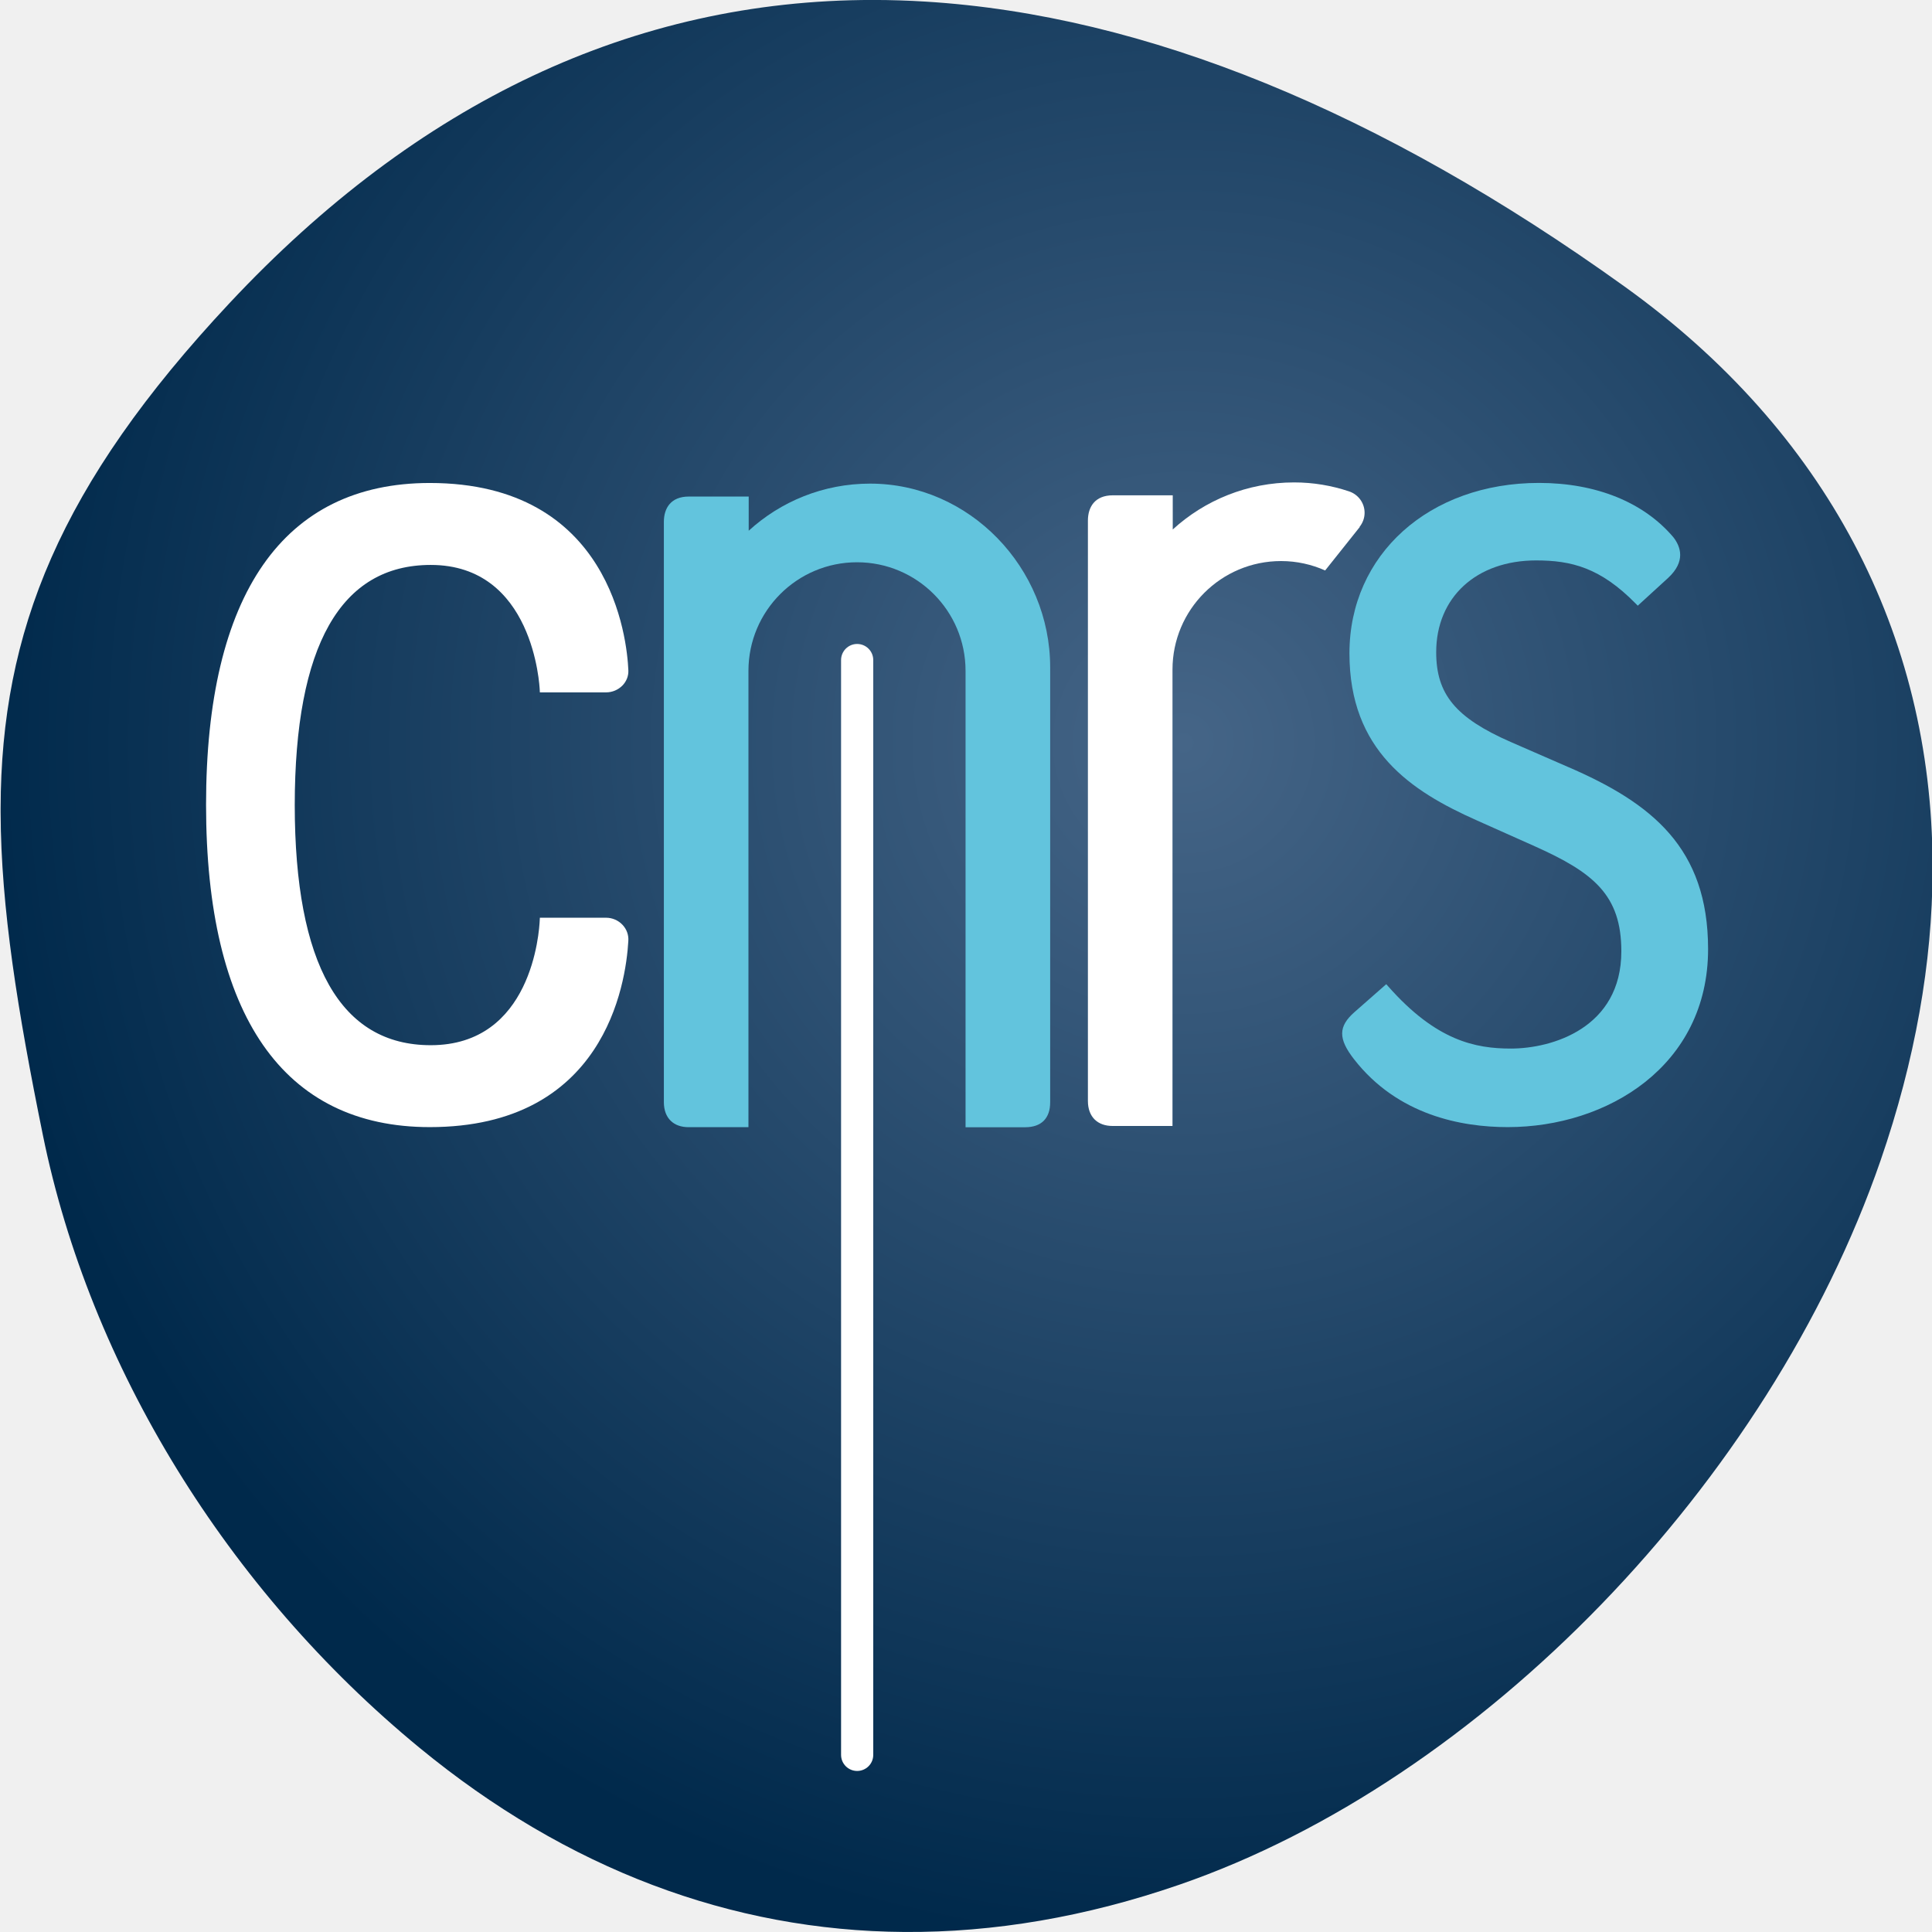
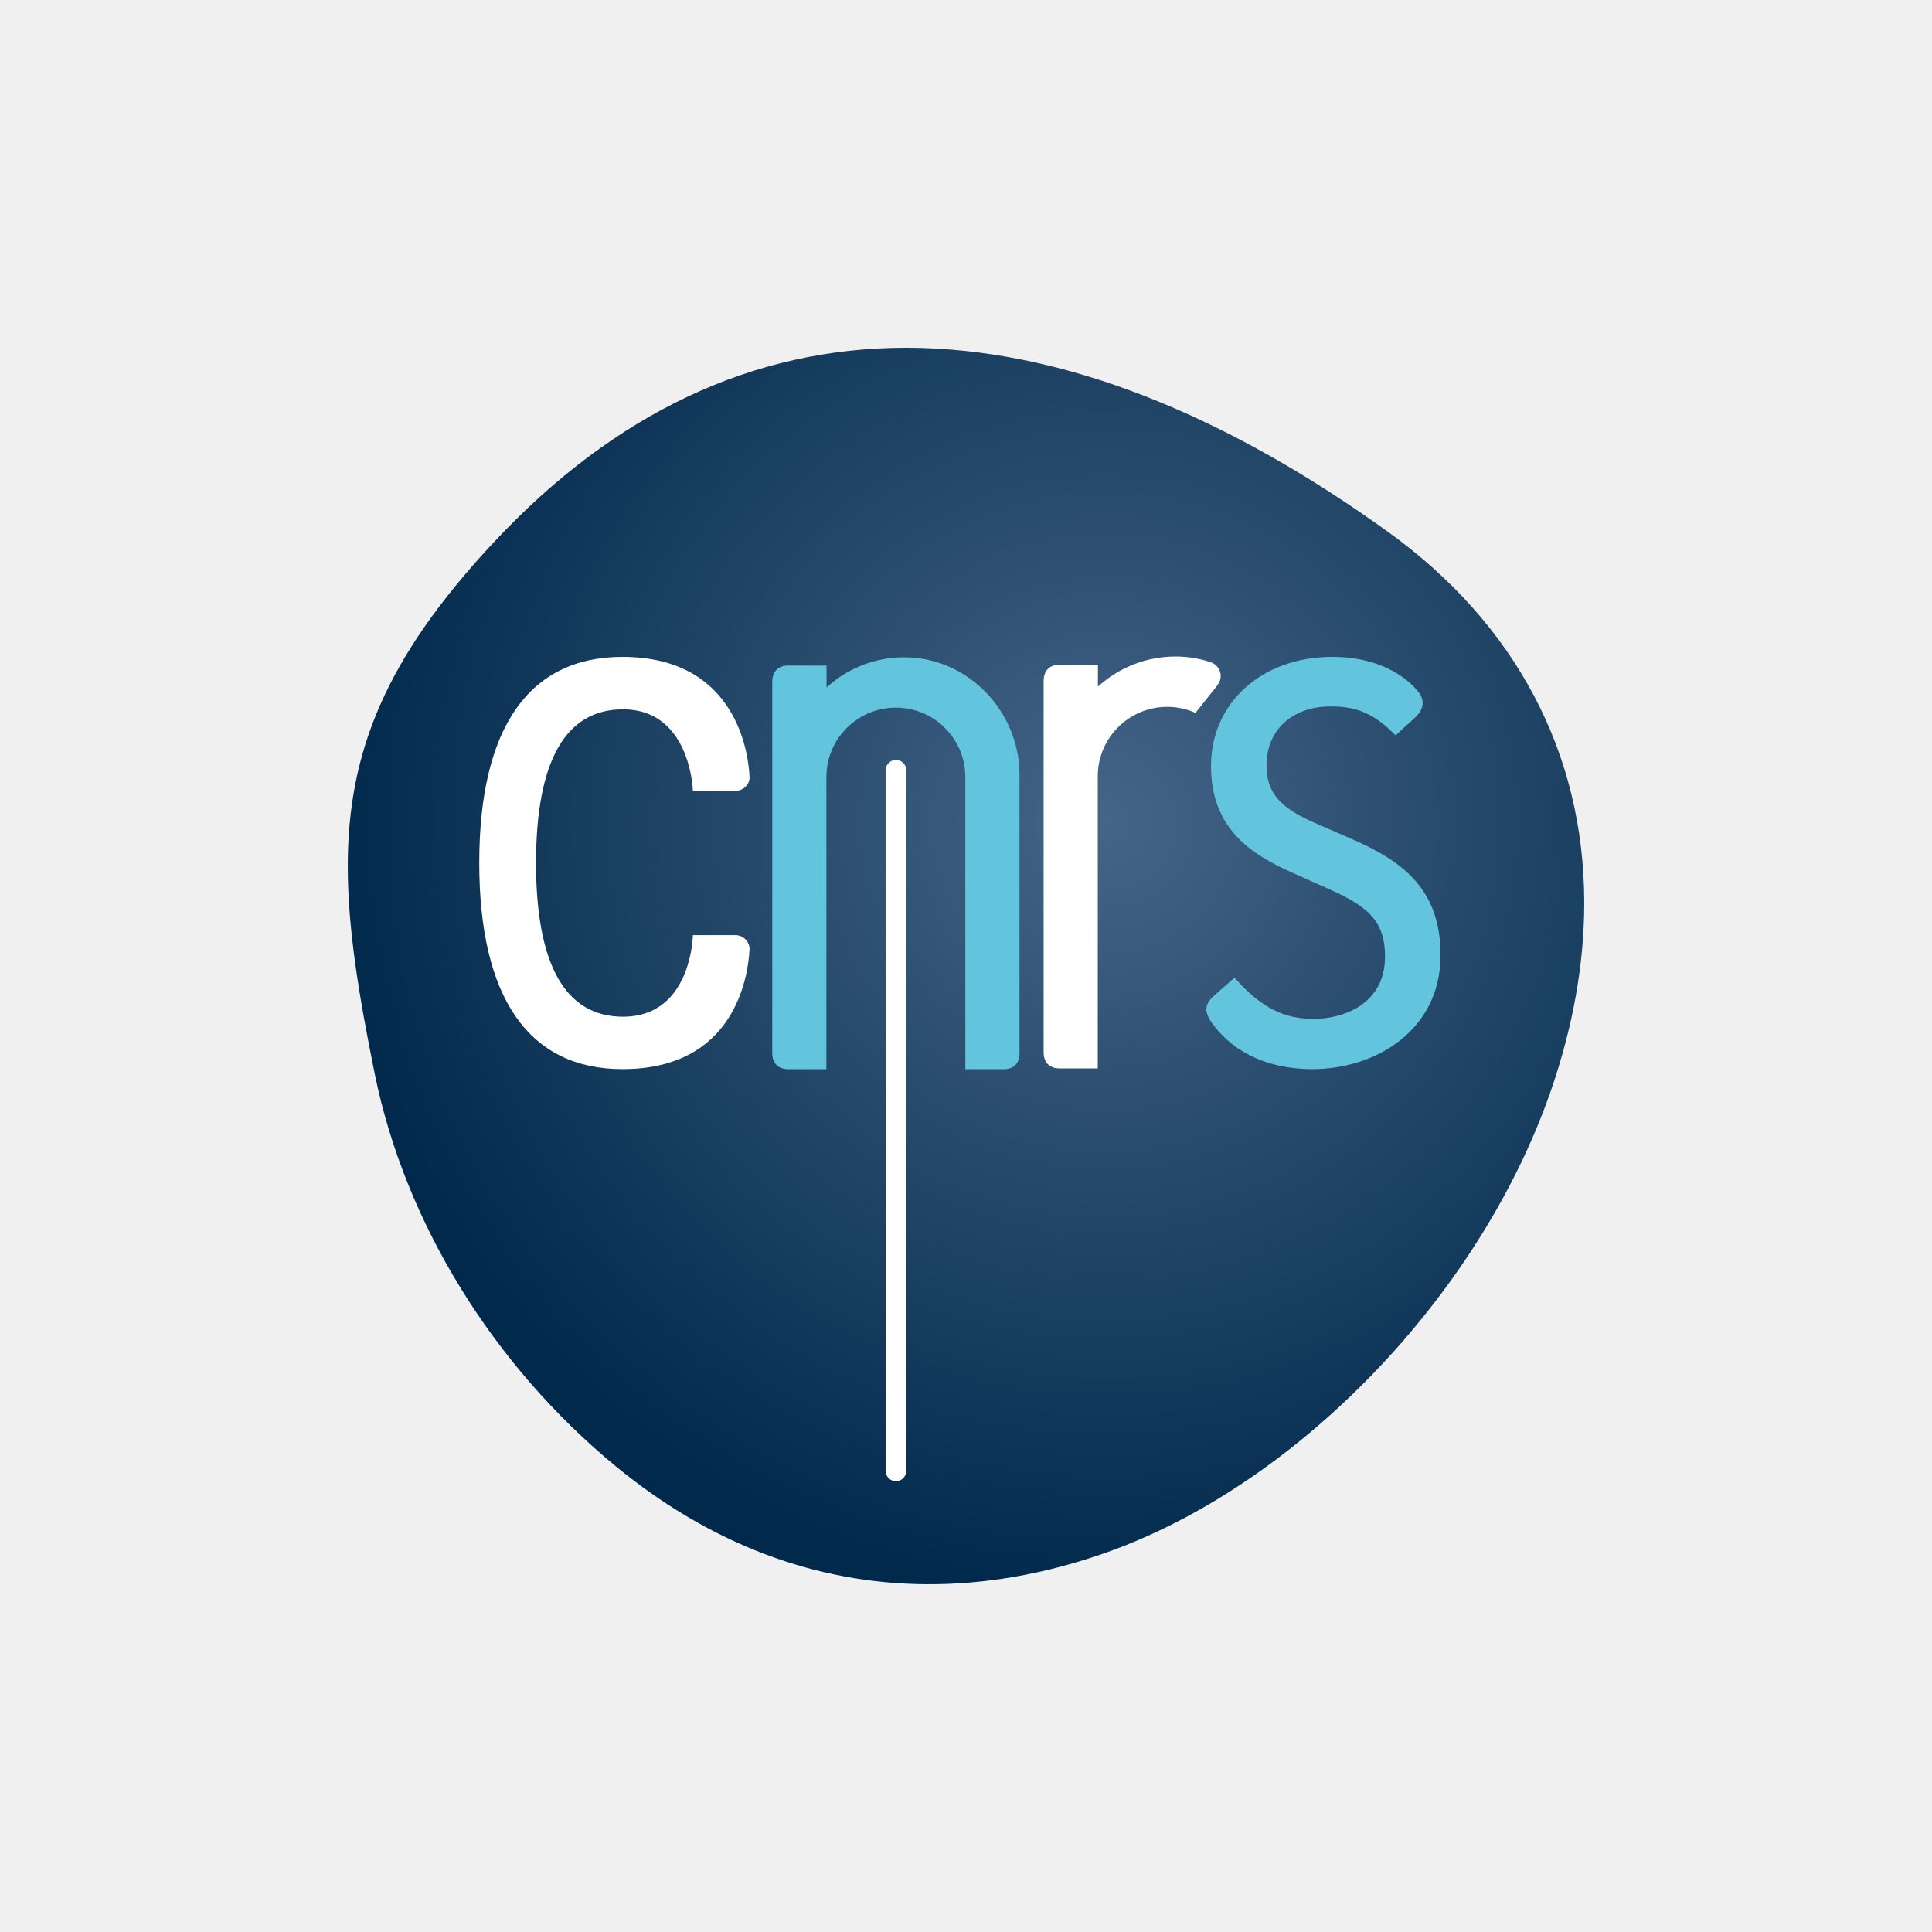
- <svg xmlns="http://www.w3.org/2000/svg" id="svg2" height="200" width="200" version="1.1" viewBox="0 0 200 200">
+ <svg xmlns="http://www.w3.org/2000/svg" id="svg2" height="100" width="100" version="1.1" viewBox="0 0 100 100">
  <defs id="defs4">
-     <radialGradient id="radialGradient4212" cx="0" gradientUnits="userSpaceOnUse" cy="0" r="1" gradientTransform="matrix(38.394 0 0 -38.394 357.28 100.34)">
+     <radialGradient id="radialGradient4212" cx="0" gradientUnits="userSpaceOnUse" cy="0" r="1" gradientTransform="matrix(38.394,0,0,-38.394,357.28,100.34)">
      <stop id="stop4214" stop-color="#456587" offset="0" />
      <stop id="stop4216" stop-color="#00294b" offset="1" />
    </radialGradient>
    <clipPath id="clipPath4224" clipPathUnits="userSpaceOnUse">
-       <path id="path4226" d="m318.33 61.001h63.359v64.626h-63.359v-64.626z" />
+       <path id="path4226" d="m 318.33,61.001 63.359,0 0,64.626 -63.359,0 0,-64.626 z" />
    </clipPath>
  </defs>
-   <g id="layer1" transform="translate(-85.037 -494.99)">
-     <g id="g4678" transform="matrix(2.6305 0 0 2.6305 1394.6 -1640.5)">
-       <g id="g4200" transform="matrix(1.25 0 0 -1.25 -897.76 966.38)">
+   <g id="layer1" transform="matrix(0.3199969,0,0,0.3199969,-9.231231,-140.394)">
+     <g id="g4678" transform="matrix(2.6305,0,0,2.6305,1394.6,-1640.5)">
+       <g id="g4200" transform="matrix(1.25,0,0,-1.25,-897.76,966.38)">
        <g id="g4202">
          <g id="g4208">
            <g id="g4210">
-               <path id="path4218" d="m347.42 123.65c-7.518 0-14.326-3.206-20.261-9.549-5.356-5.725-7.187-10.342-7.202-15.889v-0.144c0.009-3.001 0.542-6.279 1.33-10.152 1.483-7.285 5.807-14.318 11.864-19.297 4.637-3.811 9.81-5.758 15.26-5.794 2.824-0.019 5.723 0.475 8.662 1.49 9.487 3.275 18.563 12.651 22.071 22.8 1.088 3.151 1.628 6.219 1.637 9.144v0.169c-0.028 7.269-3.349 13.641-9.694 18.197-7.698 5.529-15.101 8.547-22.007 8.973-0.547 0.034-1.091 0.051-1.631 0.052h-0.029" fill="url(#radialGradient4212)" />
+               <path id="path4218" d="m 347.42,123.65 c -7.518,0 -14.326,-3.206 -20.261,-9.549 -5.356,-5.725 -7.187,-10.342 -7.202,-15.889 l 0,-0.144 c 0.009,-3.001 0.542,-6.279 1.33,-10.152 1.483,-7.285 5.807,-14.318 11.864,-19.297 4.637,-3.811 9.81,-5.758 15.26,-5.794 2.824,-0.019 5.723,0.475 8.662,1.49 9.487,3.275 18.563,12.651 22.071,22.8 1.088,3.151 1.628,6.219 1.637,9.144 l 0,0.169 c -0.028,7.269 -3.349,13.641 -9.694,18.197 -7.698,5.529 -15.101,8.547 -22.007,8.973 -0.547,0.034 -1.091,0.051 -1.631,0.052 l -0.029,0" style="fill:url(#radialGradient4212)" />
            </g>
          </g>
        </g>
      </g>
-       <g id="g4220" transform="matrix(1.25 0 0 -1.25 -897.76 966.38)">
+       <g id="g4220" transform="matrix(1.25,0,0,-1.25,-897.76,966.38)">
        <g id="g4222" clip-path="url(#clipPath4224)">
-           <g id="g4228" transform="translate(339.02 94.756)">
-             <path id="path4230" d="m0 0h-2.086l-0.003-0.059c-0.016-0.405-0.257-3.954-3.432-3.954-2.838 0-4.278 2.544-4.282 7.56 0.004 5.017 1.444 7.56 4.282 7.56 3.23 0 3.426-3.792 3.432-3.953l0.003-0.059h2.086c0.193 0 0.38 0.079 0.514 0.216 0.129 0.133 0.195 0.304 0.186 0.482-0.043 0.984-0.548 5.894-6.251 5.894-4.608 0-7.044-3.503-7.044-10.129 0-6.64 2.436-10.15 7.044-10.15 5.489 0 6.171 4.484 6.25 5.858 0.014 0.19-0.051 0.372-0.184 0.512-0.133 0.141-0.322 0.222-0.515 0.222" fill="#fff" />
+           <g id="g4228" transform="translate(339.02,94.756)">
+             <path id="path4230" d="m 0,0 -2.086,0 -0.003,-0.059 c -0.016,-0.405 -0.257,-3.954 -3.432,-3.954 -2.838,0 -4.278,2.544 -4.282,7.56 0.004,5.017 1.444,7.56 4.282,7.56 3.23,0 3.426,-3.792 3.432,-3.953 l 0.003,-0.059 2.086,0 c 0.193,0 0.38,0.079 0.514,0.216 0.129,0.133 0.195,0.304 0.186,0.482 -0.043,0.984 -0.548,5.894 -6.251,5.894 -4.608,0 -7.044,-3.503 -7.044,-10.129 0,-6.64 2.436,-10.15 7.044,-10.15 5.489,0 6.171,4.484 6.25,5.858 0.014,0.19 -0.051,0.372 -0.184,0.512 C 0.382,-0.081 0.193,0 0,0" style="fill:#ffffff" />
          </g>
-           <g id="g4232" transform="translate(369.29 99.509)">
-             <path id="path4234" d="m0 0 0.001-0.001-1.798 0.784c-1.727 0.759-2.34 1.498-2.34 2.823 0 1.728 1.264 2.89 3.146 2.89 1.112 0 2.025-0.228 3.139-1.363l0.061-0.062 0.959 0.877c0.555 0.516 0.394 0.98 0.162 1.278-0.935 1.104-2.437 1.71-4.23 1.71-3.458 0-5.968-2.256-5.968-5.364 0-3.057 1.926-4.334 4.007-5.259l1.834-0.819c1.842-0.826 2.719-1.531 2.719-3.303 0-2.418-2.184-3.063-3.476-3.063-1.11 0-2.346 0.238-3.865 1.959l-0.06 0.068-0.999-0.878c-0.514-0.452-0.518-0.839-0.017-1.483 1.375-1.768 3.391-2.139 4.84-2.139 3.135 0 6.308 1.925 6.308 5.604 0 3.185-1.768 4.598-4.423 5.741" fill="#62c4dd" />
+           <g id="g4232" transform="translate(369.29,99.509)">
+             <path id="path4234" d="m 0,0 0.001,-0.001 -1.798,0.784 c -1.727,0.759 -2.34,1.498 -2.34,2.823 0,1.728 1.264,2.89 3.146,2.89 1.112,0 2.025,-0.228 3.139,-1.363 L 2.209,5.071 3.168,5.948 c 0.555,0.516 0.394,0.98 0.162,1.278 -0.935,1.104 -2.437,1.71 -4.23,1.71 -3.458,0 -5.968,-2.256 -5.968,-5.364 0,-3.057 1.926,-4.334 4.007,-5.259 l 1.834,-0.819 c 1.842,-0.826 2.719,-1.531 2.719,-3.303 0,-2.418 -2.184,-3.063 -3.476,-3.063 -1.11,0 -2.346,0.238 -3.865,1.959 l -0.06,0.068 -0.999,-0.878 c -0.514,-0.452 -0.518,-0.839 -0.017,-1.483 1.375,-1.768 3.391,-2.139 4.84,-2.139 3.135,0 6.308,1.925 6.308,5.604 C 4.423,-2.556 2.655,-1.143 0,0" style="fill:#62c4dd" />
          </g>
-           <g id="g4236" transform="translate(353 102.64)">
-             <path id="path4238" d="m0 0c0 3.131-2.537 5.783-5.669 5.783-1.473 0-2.814-0.562-3.822-1.483v1.076h-1.886c-0.568 0-0.785-0.37-0.785-0.797v-18.268c0-0.514 0.314-0.789 0.776-0.789h1.887v14.367c0 1.887 1.531 3.418 3.418 3.418s3.417-1.531 3.417-3.418v-14.369h1.875c0.519 0 0.789 0.288 0.789 0.785v13.695z" fill="#62c4dd" />
+           <g id="g4236" transform="translate(353,102.64)">
+             <path id="path4238" d="m 0,0 c 0,3.131 -2.537,5.783 -5.669,5.783 -1.473,0 -2.814,-0.562 -3.822,-1.483 l 0,1.076 -1.886,0 c -0.568,0 -0.785,-0.37 -0.785,-0.797 l 0,-18.268 c 0,-0.514 0.314,-0.789 0.776,-0.789 l 1.887,0 0,14.367 c 0,1.887 1.531,3.418 3.418,3.418 1.887,0 3.417,-1.531 3.417,-3.418 l 0,-14.369 1.875,0 c 0.519,0 0.789,0.288 0.789,0.785 L 0,0 Z" style="fill:#62c4dd" />
          </g>
-           <g id="g4240" transform="translate(362.74 107.06)">
-             <path id="path4242" d="m0 0c0.098 0.122 0.159 0.276 0.159 0.444 0 0.315-0.205 0.579-0.487 0.674-0.545 0.183-1.127 0.283-1.731 0.283-1.473 0-2.814-0.561-3.822-1.482v1.076h-1.886c-0.568 0-0.785-0.371-0.785-0.797v-18.269c0-0.514 0.314-0.789 0.777-0.789h1.886v14.367c0 1.888 1.53 3.418 3.418 3.418 0.495 0 0.964-0.107 1.388-0.296l1.089 1.367-0.006 0.004z" fill="#fff" />
+           <g id="g4240" transform="translate(362.74,107.06)">
+             <path id="path4242" d="m 0,0 c 0.098,0.122 0.159,0.276 0.159,0.444 0,0.315 -0.205,0.579 -0.487,0.674 -0.545,0.183 -1.127,0.283 -1.731,0.283 -1.473,0 -2.814,-0.561 -3.822,-1.482 l 0,1.076 -1.886,0 c -0.568,0 -0.785,-0.371 -0.785,-0.797 l 0,-18.269 c 0,-0.514 0.314,-0.789 0.777,-0.789 l 1.886,0 0,14.367 c 0,1.888 1.53,3.418 3.418,3.418 0.495,0 0.964,-0.107 1.388,-0.296 L 0.006,-0.004 0,0 Z" style="fill:#ffffff" />
          </g>
-           <g id="g4244" transform="translate(347.43 68.4)">
-             <path id="path4246" d="m0 0c0-0.28-0.227-0.506-0.507-0.506-0.279 0-0.506 0.226-0.506 0.506v34.468c0 0.28 0.227 0.507 0.506 0.507 0.28 0 0.507-0.227 0.507-0.507v-34.468z" fill="#fff" />
+           <g id="g4244" transform="translate(347.43,68.4)">
+             <path id="path4246" d="m 0,0 c 0,-0.28 -0.227,-0.506 -0.507,-0.506 -0.279,0 -0.506,0.226 -0.506,0.506 l 0,34.468 c 0,0.28 0.227,0.507 0.506,0.507 0.28,0 0.507,-0.227 0.507,-0.507 L 0,0 Z" style="fill:#ffffff" />
          </g>
        </g>
      </g>
    </g>
  </g>
</svg>
